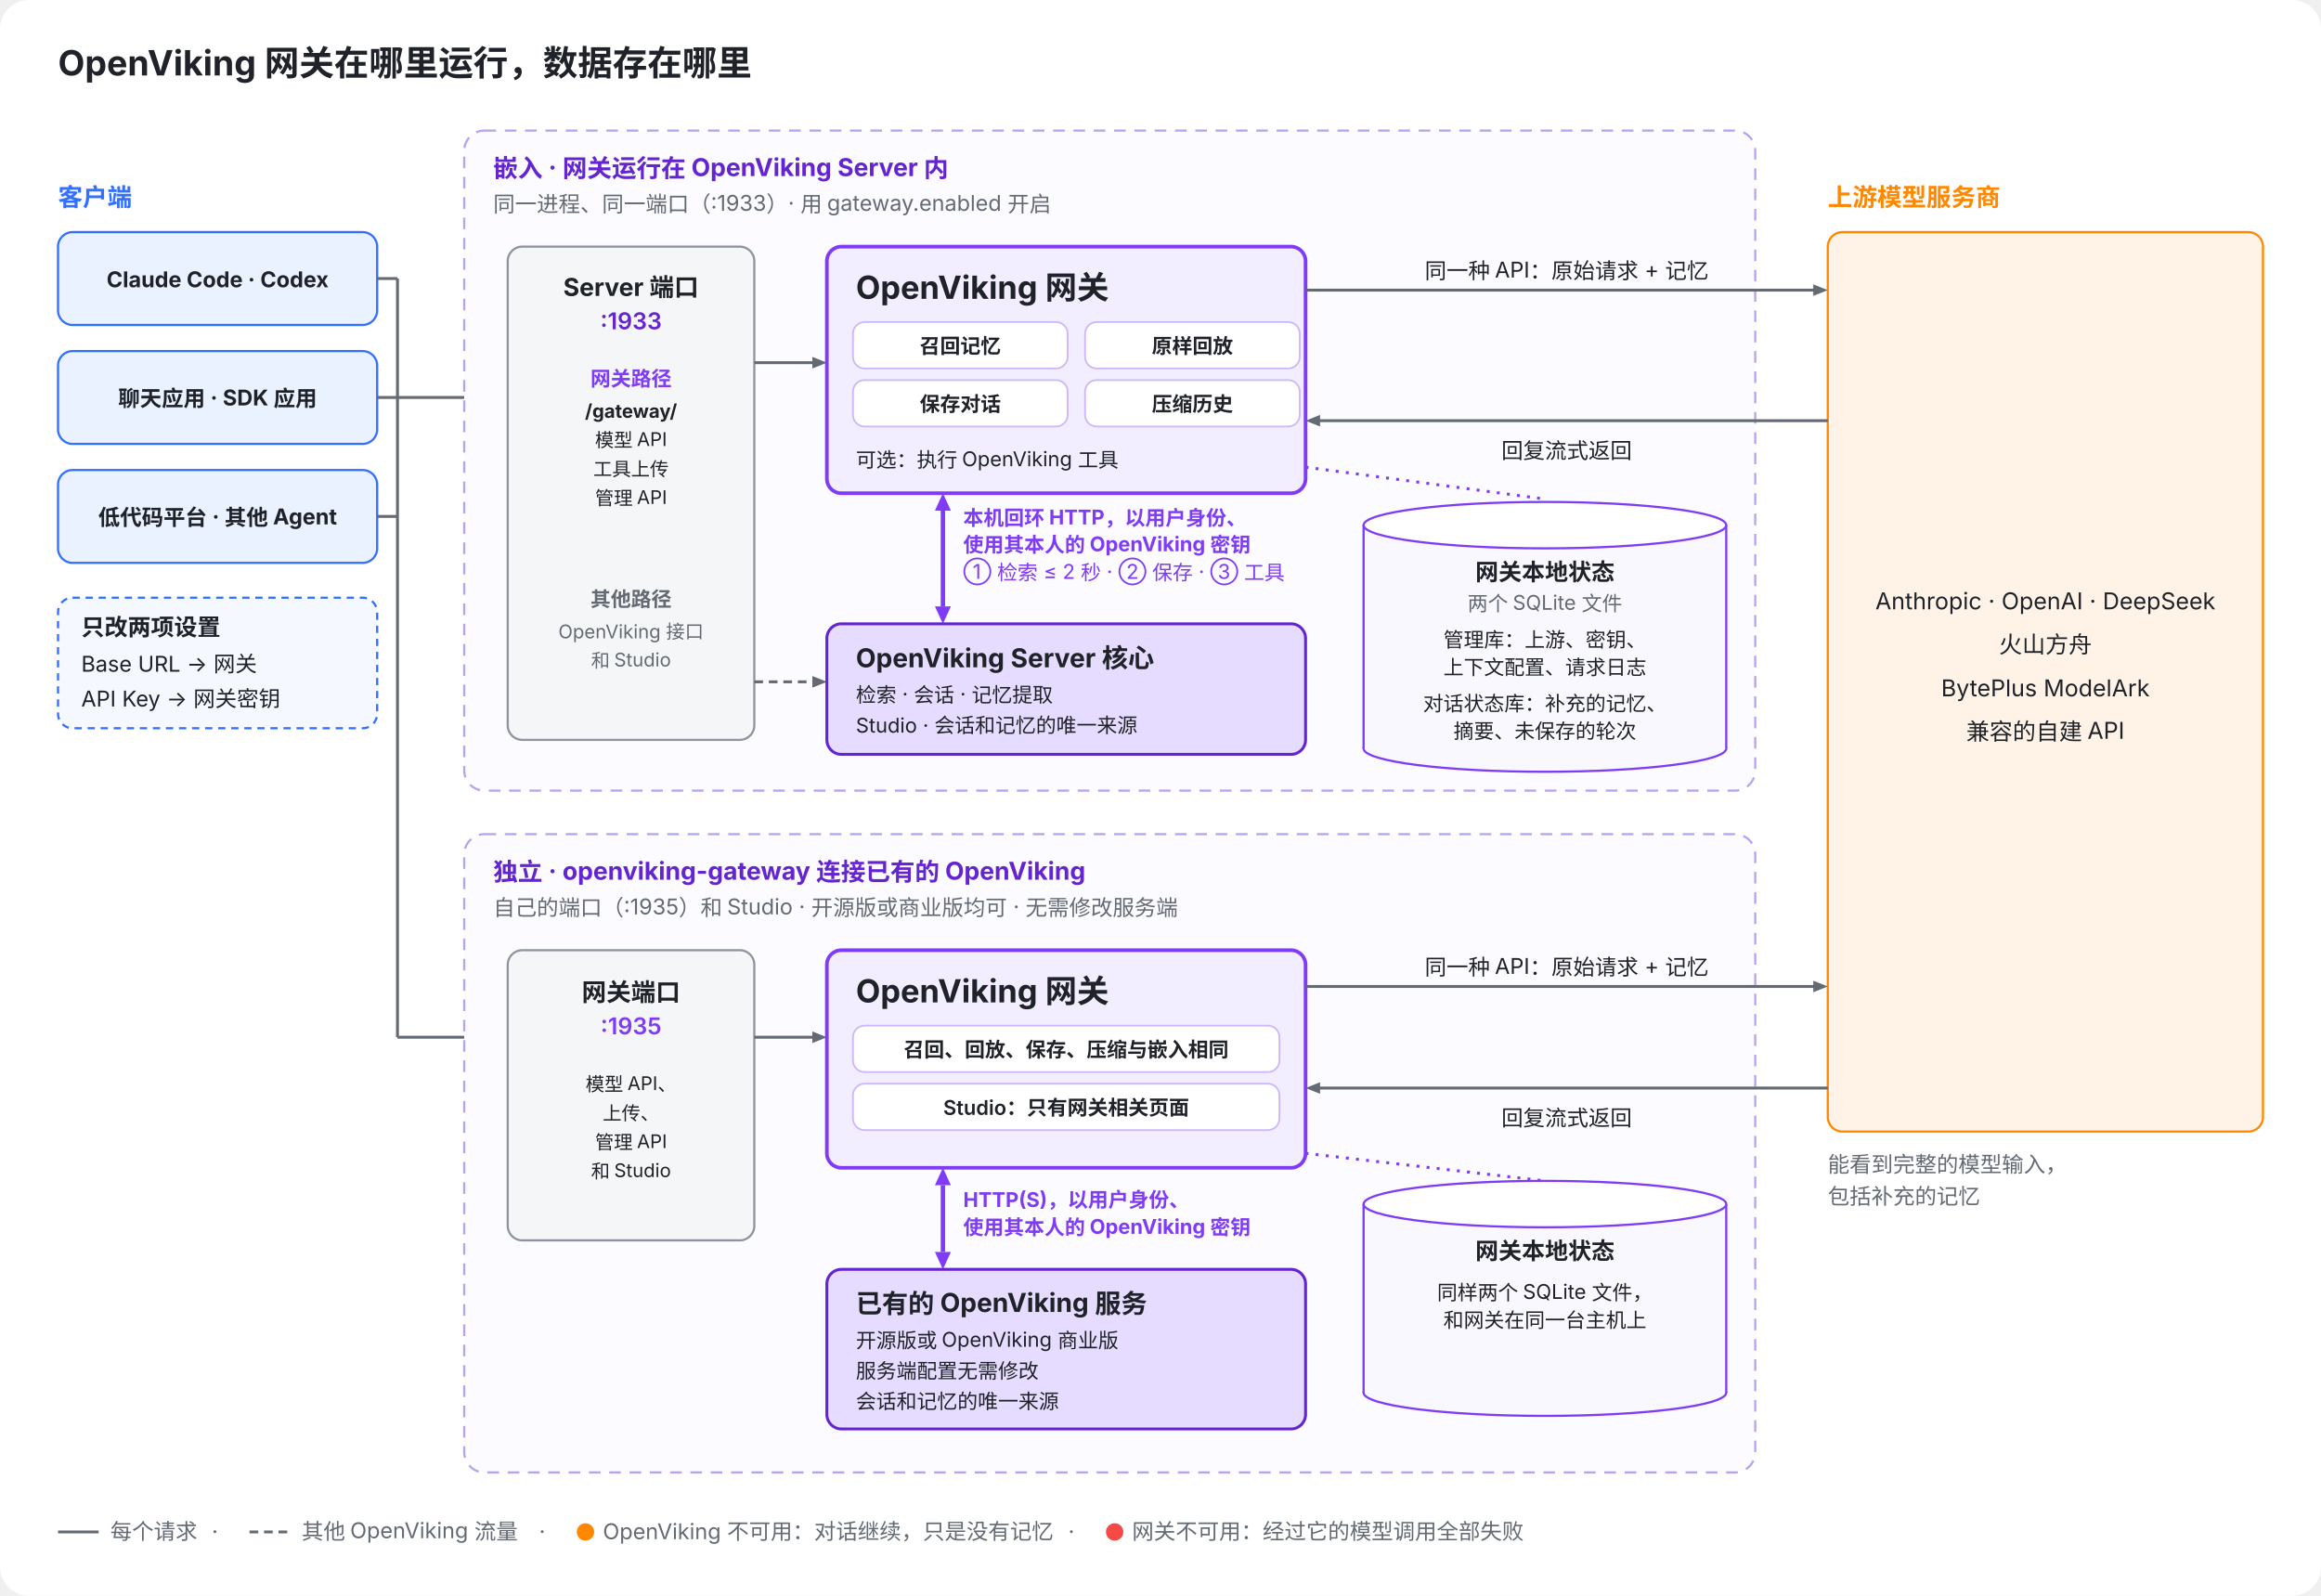
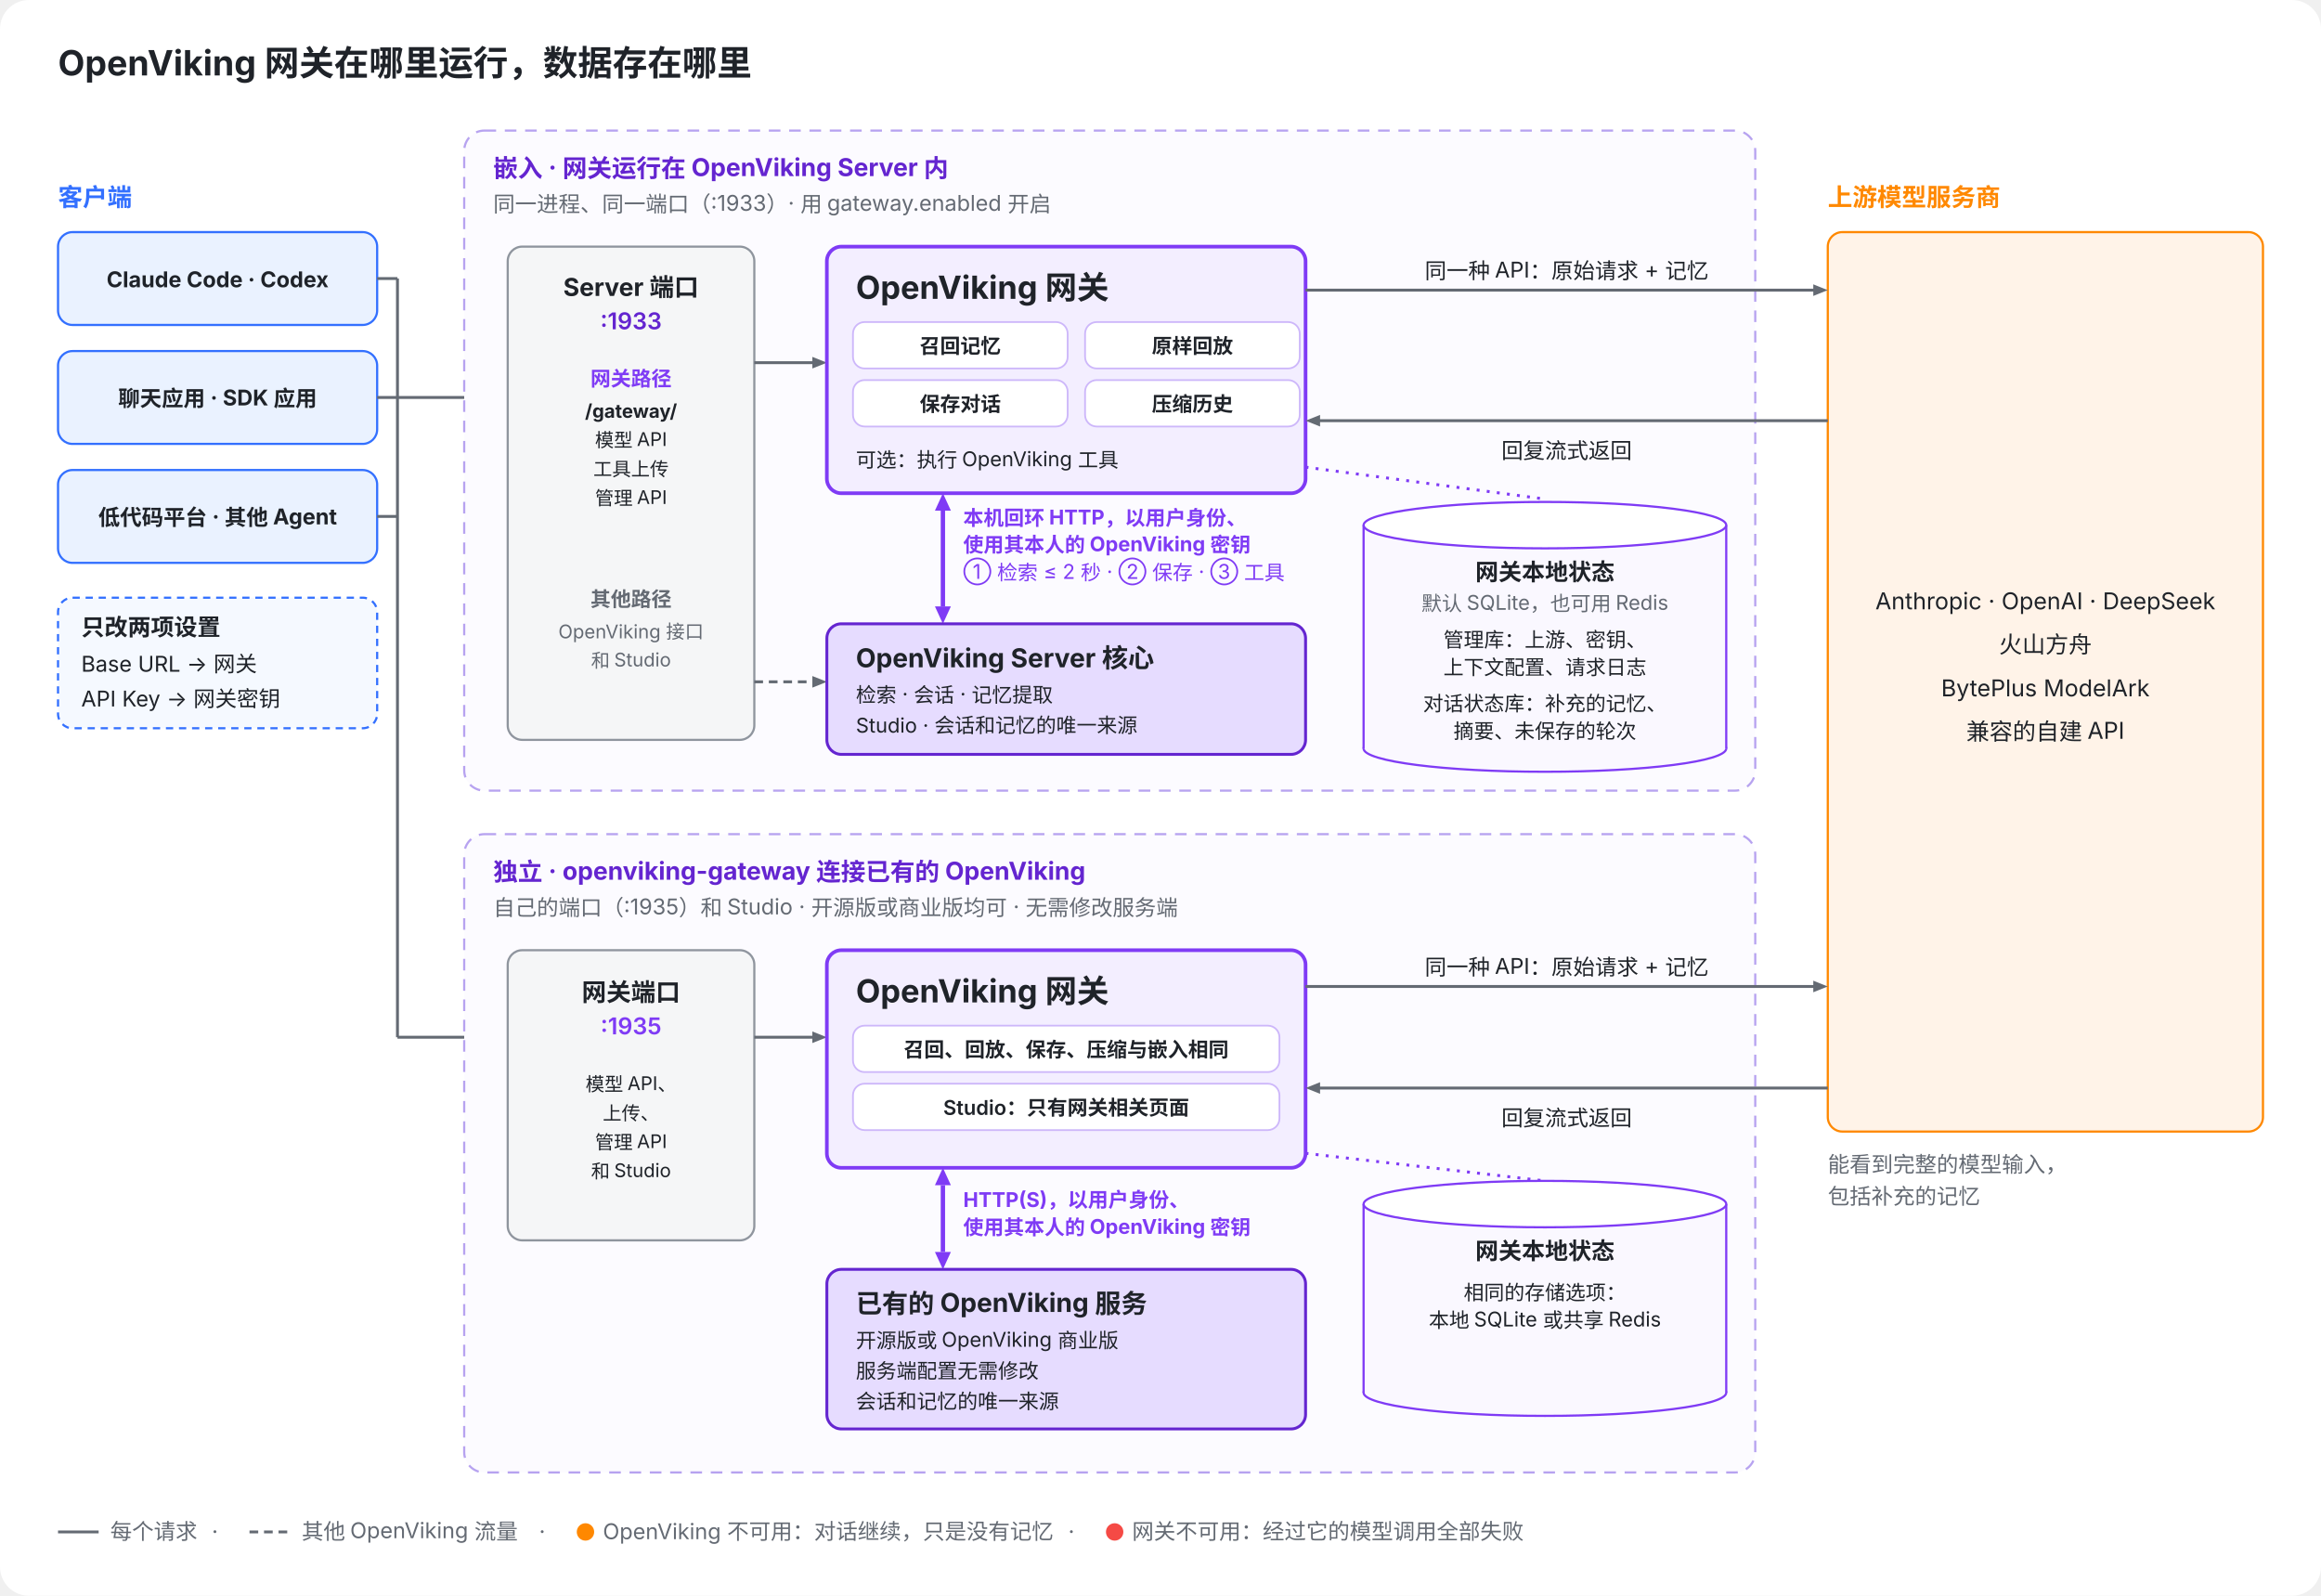
<svg xmlns="http://www.w3.org/2000/svg" width="1600" height="1100" viewBox="0 0 1600 1100">
  <rect x="0" y="0" width="1600" height="1100" rx="20" fill="#FFFFFF" stroke="none" stroke-width="0" />
  <text x="40" y="52" font-family="Inter, -apple-system, BlinkMacSystemFont, 'Segoe UI', 'PingFang SC', 'Hiragino Sans GB', 'Microsoft YaHei', 'Noto Sans SC', 'Noto Sans CJK SC', sans-serif" font-size="24" font-weight="700" fill="#1F2329" text-anchor="start">OpenViking 网关在哪里运行，数据存在哪里</text>
  <text x="40" y="142" font-family="Inter, -apple-system, BlinkMacSystemFont, 'Segoe UI', 'PingFang SC', 'Hiragino Sans GB', 'Microsoft YaHei', 'Noto Sans SC', 'Noto Sans CJK SC', sans-serif" font-size="17" font-weight="700" fill="#3370FF" text-anchor="start">客户端</text>
  <rect x="40" y="160" width="220" height="64" rx="10" fill="#EAF2FF" stroke="#3370FF" stroke-width="1.5" />
  <text x="150" y="198" font-family="Inter, -apple-system, BlinkMacSystemFont, 'Segoe UI', 'PingFang SC', 'Hiragino Sans GB', 'Microsoft YaHei', 'Noto Sans SC', 'Noto Sans CJK SC', sans-serif" font-size="15" font-weight="700" fill="#1F2329" text-anchor="middle">Claude Code · Codex</text>
  <polyline points="260,192 274,192" fill="none" stroke="#646A73" stroke-width="2" stroke-linejoin="round" />
  <rect x="40" y="242" width="220" height="64" rx="10" fill="#EAF2FF" stroke="#3370FF" stroke-width="1.5" />
  <text x="150" y="280" font-family="Inter, -apple-system, BlinkMacSystemFont, 'Segoe UI', 'PingFang SC', 'Hiragino Sans GB', 'Microsoft YaHei', 'Noto Sans SC', 'Noto Sans CJK SC', sans-serif" font-size="15" font-weight="700" fill="#1F2329" text-anchor="middle">聊天应用 · SDK 应用</text>
  <polyline points="260,274 274,274" fill="none" stroke="#646A73" stroke-width="2" stroke-linejoin="round" />
  <rect x="40" y="324" width="220" height="64" rx="10" fill="#EAF2FF" stroke="#3370FF" stroke-width="1.5" />
  <text x="150" y="362" font-family="Inter, -apple-system, BlinkMacSystemFont, 'Segoe UI', 'PingFang SC', 'Hiragino Sans GB', 'Microsoft YaHei', 'Noto Sans SC', 'Noto Sans CJK SC', sans-serif" font-size="15" font-weight="700" fill="#1F2329" text-anchor="middle">低代码平台 · 其他 Agent</text>
  <polyline points="260,356 274,356" fill="none" stroke="#646A73" stroke-width="2" stroke-linejoin="round" />
  <rect x="40" y="412" width="220" height="90" rx="10" fill="#F5F9FF" stroke="#3370FF" stroke-width="1.5" stroke-dasharray="5 4" />
  <text x="56" y="438" font-family="Inter, -apple-system, BlinkMacSystemFont, 'Segoe UI', 'PingFang SC', 'Hiragino Sans GB', 'Microsoft YaHei', 'Noto Sans SC', 'Noto Sans CJK SC', sans-serif" font-size="16" font-weight="700" fill="#1F2329" text-anchor="start">只改两项设置</text>
  <text x="56" y="463" font-family="Inter, -apple-system, BlinkMacSystemFont, 'Segoe UI', 'PingFang SC', 'Hiragino Sans GB', 'Microsoft YaHei', 'Noto Sans SC', 'Noto Sans CJK SC', sans-serif" font-size="15" font-weight="400" fill="#1F2329" text-anchor="start">Base URL → 网关</text>
  <text x="56" y="487" font-family="Inter, -apple-system, BlinkMacSystemFont, 'Segoe UI', 'PingFang SC', 'Hiragino Sans GB', 'Microsoft YaHei', 'Noto Sans SC', 'Noto Sans CJK SC', sans-serif" font-size="15" font-weight="400" fill="#1F2329" text-anchor="start">API Key → 网关密钥</text>
  <polyline points="274,192 274,715" fill="none" stroke="#646A73" stroke-width="2" stroke-linejoin="round" />
  <polyline points="274,274 341,274" fill="none" stroke="#646A73" stroke-width="2" stroke-linejoin="round" />
  <polygon points="350,274 340,278 340,270" fill="#646A73" />
  <polyline points="274,715 341,715" fill="none" stroke="#646A73" stroke-width="2" stroke-linejoin="round" />
  <polygon points="350,715 340,719 340,711" fill="#646A73" />
  <rect x="320" y="90" width="890" height="455" rx="14" fill="#FCFBFF" stroke="#B7A3F0" stroke-width="1.5" stroke-dasharray="8 6" />
  <text x="340" y="122" font-family="Inter, -apple-system, BlinkMacSystemFont, 'Segoe UI', 'PingFang SC', 'Hiragino Sans GB', 'Microsoft YaHei', 'Noto Sans SC', 'Noto Sans CJK SC', sans-serif" font-size="17" font-weight="700" fill="#6425D0" text-anchor="start">嵌入 · 网关运行在 OpenViking Server 内</text>
  <text x="340" y="146" font-family="Inter, -apple-system, BlinkMacSystemFont, 'Segoe UI', 'PingFang SC', 'Hiragino Sans GB', 'Microsoft YaHei', 'Noto Sans SC', 'Noto Sans CJK SC', sans-serif" font-size="15" font-weight="400" fill="#646A73" text-anchor="start">同一进程、同一端口（:1933）· 用 gateway.enabled 开启</text>
  <rect x="350" y="170" width="170" height="340" rx="10" fill="#F5F6F7" stroke="#8F959E" stroke-width="1.5" />
  <text x="435" y="204" font-family="Inter, -apple-system, BlinkMacSystemFont, 'Segoe UI', 'PingFang SC', 'Hiragino Sans GB', 'Microsoft YaHei', 'Noto Sans SC', 'Noto Sans CJK SC', sans-serif" font-size="17" font-weight="700" fill="#1F2329" text-anchor="middle">Server 端口</text>
  <text x="435" y="227" font-family="Inter, -apple-system, BlinkMacSystemFont, 'Segoe UI', 'PingFang SC', 'Hiragino Sans GB', 'Microsoft YaHei', 'Noto Sans SC', 'Noto Sans CJK SC', sans-serif" font-size="16" font-weight="600" fill="#6425D0" text-anchor="middle">:1933</text>
  <text x="435" y="266" font-family="Inter, -apple-system, BlinkMacSystemFont, 'Segoe UI', 'PingFang SC', 'Hiragino Sans GB', 'Microsoft YaHei', 'Noto Sans SC', 'Noto Sans CJK SC', sans-serif" font-size="14" font-weight="700" fill="#7F3BF5" text-anchor="middle">网关路径</text>
  <text x="435" y="288" font-family="Inter, -apple-system, BlinkMacSystemFont, 'Segoe UI', 'PingFang SC', 'Hiragino Sans GB', 'Microsoft YaHei', 'Noto Sans SC', 'Noto Sans CJK SC', sans-serif" font-size="13" font-weight="700" fill="#1F2329" text-anchor="middle">/gateway/</text>
  <text x="435" y="308" font-family="Inter, -apple-system, BlinkMacSystemFont, 'Segoe UI', 'PingFang SC', 'Hiragino Sans GB', 'Microsoft YaHei', 'Noto Sans SC', 'Noto Sans CJK SC', sans-serif" font-size="13" font-weight="400" fill="#1F2329" text-anchor="middle">模型 API</text>
  <text x="435" y="328" font-family="Inter, -apple-system, BlinkMacSystemFont, 'Segoe UI', 'PingFang SC', 'Hiragino Sans GB', 'Microsoft YaHei', 'Noto Sans SC', 'Noto Sans CJK SC', sans-serif" font-size="13" font-weight="400" fill="#1F2329" text-anchor="middle">工具上传</text>
  <text x="435" y="348" font-family="Inter, -apple-system, BlinkMacSystemFont, 'Segoe UI', 'PingFang SC', 'Hiragino Sans GB', 'Microsoft YaHei', 'Noto Sans SC', 'Noto Sans CJK SC', sans-serif" font-size="13" font-weight="400" fill="#1F2329" text-anchor="middle">管理 API</text>
  <text x="435" y="418" font-family="Inter, -apple-system, BlinkMacSystemFont, 'Segoe UI', 'PingFang SC', 'Hiragino Sans GB', 'Microsoft YaHei', 'Noto Sans SC', 'Noto Sans CJK SC', sans-serif" font-size="14" font-weight="700" fill="#646A73" text-anchor="middle">其他路径</text>
  <text x="435" y="440" font-family="Inter, -apple-system, BlinkMacSystemFont, 'Segoe UI', 'PingFang SC', 'Hiragino Sans GB', 'Microsoft YaHei', 'Noto Sans SC', 'Noto Sans CJK SC', sans-serif" font-size="13" font-weight="400" fill="#646A73" text-anchor="middle">OpenViking 接口</text>
  <text x="435" y="460" font-family="Inter, -apple-system, BlinkMacSystemFont, 'Segoe UI', 'PingFang SC', 'Hiragino Sans GB', 'Microsoft YaHei', 'Noto Sans SC', 'Noto Sans CJK SC', sans-serif" font-size="13" font-weight="400" fill="#646A73" text-anchor="middle">和 Studio</text>
  <polyline points="520,250 561,250" fill="none" stroke="#646A73" stroke-width="2" stroke-linejoin="round" />
  <polygon points="570,250 560,254 560,246" fill="#646A73" />
  <polyline points="520,470 561,470" fill="none" stroke="#646A73" stroke-width="2" stroke-linejoin="round" stroke-dasharray="6 4" />
  <polygon points="570,470 560,474 560,466" fill="#646A73" />
  <rect x="570" y="170" width="330" height="170" rx="10" fill="#F3EEFF" stroke="#7F3BF5" stroke-width="2.5" />
  <text x="590" y="206" font-family="Inter, -apple-system, BlinkMacSystemFont, 'Segoe UI', 'PingFang SC', 'Hiragino Sans GB', 'Microsoft YaHei', 'Noto Sans SC', 'Noto Sans CJK SC', sans-serif" font-size="22" font-weight="700" fill="#1F2329" text-anchor="start">OpenViking 网关</text>
  <rect x="588" y="222" width="148" height="32" rx="8" fill="#FFFFFF" stroke="#CDB7FA" stroke-width="1.2" />
  <text x="662.0" y="243.5" font-family="Inter, -apple-system, BlinkMacSystemFont, 'Segoe UI', 'PingFang SC', 'Hiragino Sans GB', 'Microsoft YaHei', 'Noto Sans SC', 'Noto Sans CJK SC', sans-serif" font-size="14" font-weight="600" fill="#1F2329" text-anchor="middle">召回记忆</text>
  <rect x="748" y="222" width="148" height="32" rx="8" fill="#FFFFFF" stroke="#CDB7FA" stroke-width="1.2" />
  <text x="822.0" y="243.5" font-family="Inter, -apple-system, BlinkMacSystemFont, 'Segoe UI', 'PingFang SC', 'Hiragino Sans GB', 'Microsoft YaHei', 'Noto Sans SC', 'Noto Sans CJK SC', sans-serif" font-size="14" font-weight="600" fill="#1F2329" text-anchor="middle">原样回放</text>
  <rect x="588" y="262" width="148" height="32" rx="8" fill="#FFFFFF" stroke="#CDB7FA" stroke-width="1.2" />
  <text x="662.0" y="283.5" font-family="Inter, -apple-system, BlinkMacSystemFont, 'Segoe UI', 'PingFang SC', 'Hiragino Sans GB', 'Microsoft YaHei', 'Noto Sans SC', 'Noto Sans CJK SC', sans-serif" font-size="14" font-weight="600" fill="#1F2329" text-anchor="middle">保存对话</text>
  <rect x="748" y="262" width="148" height="32" rx="8" fill="#FFFFFF" stroke="#CDB7FA" stroke-width="1.2" />
  <text x="822.0" y="283.5" font-family="Inter, -apple-system, BlinkMacSystemFont, 'Segoe UI', 'PingFang SC', 'Hiragino Sans GB', 'Microsoft YaHei', 'Noto Sans SC', 'Noto Sans CJK SC', sans-serif" font-size="14" font-weight="600" fill="#1F2329" text-anchor="middle">压缩历史</text>
  <text x="590" y="322" font-family="Inter, -apple-system, BlinkMacSystemFont, 'Segoe UI', 'PingFang SC', 'Hiragino Sans GB', 'Microsoft YaHei', 'Noto Sans SC', 'Noto Sans CJK SC', sans-serif" font-size="14" font-weight="400" fill="#1F2329" text-anchor="start">可选：执行 OpenViking 工具</text>
  <polyline points="650,352 650,418" fill="none" stroke="#7F3BF5" stroke-width="3" stroke-linejoin="round" />
  <polygon points="650,430 644.5,418 655.5,418" fill="#7F3BF5" />
  <polygon points="650,340 655.5,352 644.5,352" fill="#7F3BF5" />
  <text x="664" y="362" font-family="Inter, -apple-system, BlinkMacSystemFont, 'Segoe UI', 'PingFang SC', 'Hiragino Sans GB', 'Microsoft YaHei', 'Noto Sans SC', 'Noto Sans CJK SC', sans-serif" font-size="14" font-weight="700" fill="#7F3BF5" text-anchor="start">本机回环 HTTP，以用户身份、</text>
  <text x="664" y="380.5" font-family="Inter, -apple-system, BlinkMacSystemFont, 'Segoe UI', 'PingFang SC', 'Hiragino Sans GB', 'Microsoft YaHei', 'Noto Sans SC', 'Noto Sans CJK SC', sans-serif" font-size="14" font-weight="700" fill="#7F3BF5" text-anchor="start">使用其本人的 OpenViking 密钥</text>
  <text x="664" y="399" font-family="Inter, -apple-system, BlinkMacSystemFont, 'Segoe UI', 'PingFang SC', 'Hiragino Sans GB', 'Microsoft YaHei', 'Noto Sans SC', 'Noto Sans CJK SC', sans-serif" font-size="14" font-weight="400" fill="#7F3BF5" text-anchor="start">① 检索 ≤ 2 秒 · ② 保存 · ③ 工具</text>
  <rect x="570" y="430" width="330" height="90" rx="10" fill="#E6DCFF" stroke="#6425D0" stroke-width="2" />
  <text x="590" y="460" font-family="Inter, -apple-system, BlinkMacSystemFont, 'Segoe UI', 'PingFang SC', 'Hiragino Sans GB', 'Microsoft YaHei', 'Noto Sans SC', 'Noto Sans CJK SC', sans-serif" font-size="18" font-weight="700" fill="#1F2329" text-anchor="start">OpenViking Server 核心</text>
  <text x="590" y="484" font-family="Inter, -apple-system, BlinkMacSystemFont, 'Segoe UI', 'PingFang SC', 'Hiragino Sans GB', 'Microsoft YaHei', 'Noto Sans SC', 'Noto Sans CJK SC', sans-serif" font-size="14" font-weight="400" fill="#1F2329" text-anchor="start">检索 · 会话 · 记忆提取</text>
  <text x="590" y="505" font-family="Inter, -apple-system, BlinkMacSystemFont, 'Segoe UI', 'PingFang SC', 'Hiragino Sans GB', 'Microsoft YaHei', 'Noto Sans SC', 'Noto Sans CJK SC', sans-serif" font-size="14" font-weight="400" fill="#1F2329" text-anchor="start">Studio · 会话和记忆的唯一来源</text>
  <polyline points="900,322 1065,344" fill="none" stroke="#7F3BF5" stroke-width="2" stroke-linejoin="round" stroke-dasharray="2 5" />
  <ellipse cx="1065.0" cy="516" rx="125.0" ry="16" fill="#FAF8FF" stroke="#7F3BF5" stroke-width="1.5" />
  <rect x="940" y="362" width="250" height="154" rx="0" fill="#FAF8FF" stroke="none" stroke-width="0" />
  <line x1="940" y1="362" x2="940" y2="516" stroke="#7F3BF5" stroke-width="1.5" />
  <line x1="1190" y1="362" x2="1190" y2="516" stroke="#7F3BF5" stroke-width="1.5" />
  <ellipse cx="1065.0" cy="362" rx="125.0" ry="16" fill="#FFFFFF" stroke="#7F3BF5" stroke-width="1.5" />
  <text x="1065" y="400" font-family="Inter, -apple-system, BlinkMacSystemFont, 'Segoe UI', 'PingFang SC', 'Hiragino Sans GB', 'Microsoft YaHei', 'Noto Sans SC', 'Noto Sans CJK SC', sans-serif" font-size="16" font-weight="700" fill="#1F2329" text-anchor="middle">网关本地状态</text>
-   <text x="1065" y="421" font-family="Inter, -apple-system, BlinkMacSystemFont, 'Segoe UI', 'PingFang SC', 'Hiragino Sans GB', 'Microsoft YaHei', 'Noto Sans SC', 'Noto Sans CJK SC', sans-serif" font-size="14" font-weight="400" fill="#646A73" text-anchor="middle">两个 SQLite 文件</text>
+   <text x="1065" y="421" font-family="Inter, -apple-system, BlinkMacSystemFont, 'Segoe UI', 'PingFang SC', 'Hiragino Sans GB', 'Microsoft YaHei', 'Noto Sans SC', 'Noto Sans CJK SC', sans-serif" font-size="14" font-weight="400" fill="#646A73" text-anchor="middle">默认 SQLite，也可用 Redis</text>
  <text x="1065" y="446" font-family="Inter, -apple-system, BlinkMacSystemFont, 'Segoe UI', 'PingFang SC', 'Hiragino Sans GB', 'Microsoft YaHei', 'Noto Sans SC', 'Noto Sans CJK SC', sans-serif" font-size="14" font-weight="400" fill="#1F2329" text-anchor="middle">管理库：上游、密钥、</text>
  <text x="1065" y="465" font-family="Inter, -apple-system, BlinkMacSystemFont, 'Segoe UI', 'PingFang SC', 'Hiragino Sans GB', 'Microsoft YaHei', 'Noto Sans SC', 'Noto Sans CJK SC', sans-serif" font-size="14" font-weight="400" fill="#1F2329" text-anchor="middle">上下文配置、请求日志</text>
  <text x="1065" y="490" font-family="Inter, -apple-system, BlinkMacSystemFont, 'Segoe UI', 'PingFang SC', 'Hiragino Sans GB', 'Microsoft YaHei', 'Noto Sans SC', 'Noto Sans CJK SC', sans-serif" font-size="14" font-weight="400" fill="#1F2329" text-anchor="middle">对话状态库：补充的记忆、</text>
  <text x="1065" y="509" font-family="Inter, -apple-system, BlinkMacSystemFont, 'Segoe UI', 'PingFang SC', 'Hiragino Sans GB', 'Microsoft YaHei', 'Noto Sans SC', 'Noto Sans CJK SC', sans-serif" font-size="14" font-weight="400" fill="#1F2329" text-anchor="middle">摘要、未保存的轮次</text>
  <rect x="320" y="575" width="890" height="440" rx="14" fill="#FCFBFF" stroke="#B7A3F0" stroke-width="1.5" stroke-dasharray="8 6" />
  <text x="340" y="607" font-family="Inter, -apple-system, BlinkMacSystemFont, 'Segoe UI', 'PingFang SC', 'Hiragino Sans GB', 'Microsoft YaHei', 'Noto Sans SC', 'Noto Sans CJK SC', sans-serif" font-size="17" font-weight="700" fill="#6425D0" text-anchor="start">独立 · openviking-gateway 连接已有的 OpenViking</text>
  <text x="340" y="631" font-family="Inter, -apple-system, BlinkMacSystemFont, 'Segoe UI', 'PingFang SC', 'Hiragino Sans GB', 'Microsoft YaHei', 'Noto Sans SC', 'Noto Sans CJK SC', sans-serif" font-size="15" font-weight="400" fill="#646A73" text-anchor="start">自己的端口（:1935）和 Studio · 开源版或商业版均可 · 无需修改服务端</text>
  <rect x="350" y="655" width="170" height="200" rx="10" fill="#F5F6F7" stroke="#8F959E" stroke-width="1.5" />
  <text x="435" y="690" font-family="Inter, -apple-system, BlinkMacSystemFont, 'Segoe UI', 'PingFang SC', 'Hiragino Sans GB', 'Microsoft YaHei', 'Noto Sans SC', 'Noto Sans CJK SC', sans-serif" font-size="17" font-weight="700" fill="#1F2329" text-anchor="middle">网关端口</text>
  <text x="435" y="713" font-family="Inter, -apple-system, BlinkMacSystemFont, 'Segoe UI', 'PingFang SC', 'Hiragino Sans GB', 'Microsoft YaHei', 'Noto Sans SC', 'Noto Sans CJK SC', sans-serif" font-size="16" font-weight="600" fill="#7F3BF5" text-anchor="middle">:1935</text>
  <text x="435" y="752" font-family="Inter, -apple-system, BlinkMacSystemFont, 'Segoe UI', 'PingFang SC', 'Hiragino Sans GB', 'Microsoft YaHei', 'Noto Sans SC', 'Noto Sans CJK SC', sans-serif" font-size="13" font-weight="400" fill="#1F2329" text-anchor="middle">模型 API、</text>
  <text x="435" y="772" font-family="Inter, -apple-system, BlinkMacSystemFont, 'Segoe UI', 'PingFang SC', 'Hiragino Sans GB', 'Microsoft YaHei', 'Noto Sans SC', 'Noto Sans CJK SC', sans-serif" font-size="13" font-weight="400" fill="#1F2329" text-anchor="middle">上传、</text>
  <text x="435" y="792" font-family="Inter, -apple-system, BlinkMacSystemFont, 'Segoe UI', 'PingFang SC', 'Hiragino Sans GB', 'Microsoft YaHei', 'Noto Sans SC', 'Noto Sans CJK SC', sans-serif" font-size="13" font-weight="400" fill="#1F2329" text-anchor="middle">管理 API</text>
  <text x="435" y="812" font-family="Inter, -apple-system, BlinkMacSystemFont, 'Segoe UI', 'PingFang SC', 'Hiragino Sans GB', 'Microsoft YaHei', 'Noto Sans SC', 'Noto Sans CJK SC', sans-serif" font-size="13" font-weight="400" fill="#1F2329" text-anchor="middle">和 Studio</text>
  <polyline points="520,715 561,715" fill="none" stroke="#646A73" stroke-width="2" stroke-linejoin="round" />
  <polygon points="570,715 560,719 560,711" fill="#646A73" />
  <rect x="570" y="655" width="330" height="150" rx="10" fill="#F3EEFF" stroke="#7F3BF5" stroke-width="2.5" />
  <text x="590" y="691" font-family="Inter, -apple-system, BlinkMacSystemFont, 'Segoe UI', 'PingFang SC', 'Hiragino Sans GB', 'Microsoft YaHei', 'Noto Sans SC', 'Noto Sans CJK SC', sans-serif" font-size="22" font-weight="700" fill="#1F2329" text-anchor="start">OpenViking 网关</text>
  <rect x="588" y="707" width="294" height="32" rx="8" fill="#FFFFFF" stroke="#CDB7FA" stroke-width="1.2" />
  <text x="735.0" y="728.5" font-family="Inter, -apple-system, BlinkMacSystemFont, 'Segoe UI', 'PingFang SC', 'Hiragino Sans GB', 'Microsoft YaHei', 'Noto Sans SC', 'Noto Sans CJK SC', sans-serif" font-size="14" font-weight="600" fill="#1F2329" text-anchor="middle">召回、回放、保存、压缩与嵌入相同</text>
  <rect x="588" y="747" width="294" height="32" rx="8" fill="#FFFFFF" stroke="#CDB7FA" stroke-width="1.2" />
  <text x="735.0" y="768.5" font-family="Inter, -apple-system, BlinkMacSystemFont, 'Segoe UI', 'PingFang SC', 'Hiragino Sans GB', 'Microsoft YaHei', 'Noto Sans SC', 'Noto Sans CJK SC', sans-serif" font-size="14" font-weight="600" fill="#1F2329" text-anchor="middle">Studio：只有网关相关页面</text>
  <polyline points="650,817 650,863" fill="none" stroke="#7F3BF5" stroke-width="3" stroke-linejoin="round" />
  <polygon points="650,875 644.5,863 655.5,863" fill="#7F3BF5" />
  <polygon points="650,805 655.5,817 644.5,817" fill="#7F3BF5" />
  <text x="664" y="832" font-family="Inter, -apple-system, BlinkMacSystemFont, 'Segoe UI', 'PingFang SC', 'Hiragino Sans GB', 'Microsoft YaHei', 'Noto Sans SC', 'Noto Sans CJK SC', sans-serif" font-size="14" font-weight="700" fill="#7F3BF5" text-anchor="start">HTTP(S)，以用户身份、</text>
  <text x="664" y="851" font-family="Inter, -apple-system, BlinkMacSystemFont, 'Segoe UI', 'PingFang SC', 'Hiragino Sans GB', 'Microsoft YaHei', 'Noto Sans SC', 'Noto Sans CJK SC', sans-serif" font-size="14" font-weight="700" fill="#7F3BF5" text-anchor="start">使用其本人的 OpenViking 密钥</text>
  <rect x="570" y="875" width="330" height="110" rx="10" fill="#E6DCFF" stroke="#6425D0" stroke-width="2" />
  <text x="590" y="905" font-family="Inter, -apple-system, BlinkMacSystemFont, 'Segoe UI', 'PingFang SC', 'Hiragino Sans GB', 'Microsoft YaHei', 'Noto Sans SC', 'Noto Sans CJK SC', sans-serif" font-size="18" font-weight="700" fill="#1F2329" text-anchor="start">已有的 OpenViking 服务</text>
  <text x="590" y="929" font-family="Inter, -apple-system, BlinkMacSystemFont, 'Segoe UI', 'PingFang SC', 'Hiragino Sans GB', 'Microsoft YaHei', 'Noto Sans SC', 'Noto Sans CJK SC', sans-serif" font-size="14" font-weight="400" fill="#1F2329" text-anchor="start">开源版或 OpenViking 商业版</text>
  <text x="590" y="950" font-family="Inter, -apple-system, BlinkMacSystemFont, 'Segoe UI', 'PingFang SC', 'Hiragino Sans GB', 'Microsoft YaHei', 'Noto Sans SC', 'Noto Sans CJK SC', sans-serif" font-size="14" font-weight="400" fill="#1F2329" text-anchor="start">服务端配置无需修改</text>
  <text x="590" y="971" font-family="Inter, -apple-system, BlinkMacSystemFont, 'Segoe UI', 'PingFang SC', 'Hiragino Sans GB', 'Microsoft YaHei', 'Noto Sans SC', 'Noto Sans CJK SC', sans-serif" font-size="14" font-weight="400" fill="#1F2329" text-anchor="start">会话和记忆的唯一来源</text>
  <polyline points="900,795 1065,814" fill="none" stroke="#7F3BF5" stroke-width="2" stroke-linejoin="round" stroke-dasharray="2 5" />
  <ellipse cx="1065.0" cy="960" rx="125.0" ry="16" fill="#FAF8FF" stroke="#7F3BF5" stroke-width="1.5" />
  <rect x="940" y="830" width="250" height="130" rx="0" fill="#FAF8FF" stroke="none" stroke-width="0" />
  <line x1="940" y1="830" x2="940" y2="960" stroke="#7F3BF5" stroke-width="1.5" />
  <line x1="1190" y1="830" x2="1190" y2="960" stroke="#7F3BF5" stroke-width="1.5" />
  <ellipse cx="1065.0" cy="830" rx="125.0" ry="16" fill="#FFFFFF" stroke="#7F3BF5" stroke-width="1.5" />
  <text x="1065" y="868" font-family="Inter, -apple-system, BlinkMacSystemFont, 'Segoe UI', 'PingFang SC', 'Hiragino Sans GB', 'Microsoft YaHei', 'Noto Sans SC', 'Noto Sans CJK SC', sans-serif" font-size="16" font-weight="700" fill="#1F2329" text-anchor="middle">网关本地状态</text>
-   <text x="1065" y="896" font-family="Inter, -apple-system, BlinkMacSystemFont, 'Segoe UI', 'PingFang SC', 'Hiragino Sans GB', 'Microsoft YaHei', 'Noto Sans SC', 'Noto Sans CJK SC', sans-serif" font-size="14" font-weight="400" fill="#1F2329" text-anchor="middle">同样两个 SQLite 文件，</text>
-   <text x="1065" y="915" font-family="Inter, -apple-system, BlinkMacSystemFont, 'Segoe UI', 'PingFang SC', 'Hiragino Sans GB', 'Microsoft YaHei', 'Noto Sans SC', 'Noto Sans CJK SC', sans-serif" font-size="14" font-weight="400" fill="#1F2329" text-anchor="middle">和网关在同一台主机上</text>
+   <text x="1065" y="896" font-family="Inter, -apple-system, BlinkMacSystemFont, 'Segoe UI', 'PingFang SC', 'Hiragino Sans GB', 'Microsoft YaHei', 'Noto Sans SC', 'Noto Sans CJK SC', sans-serif" font-size="14" font-weight="400" fill="#1F2329" text-anchor="middle">相同的存储选项：</text>
+   <text x="1065" y="915" font-family="Inter, -apple-system, BlinkMacSystemFont, 'Segoe UI', 'PingFang SC', 'Hiragino Sans GB', 'Microsoft YaHei', 'Noto Sans SC', 'Noto Sans CJK SC', sans-serif" font-size="14" font-weight="400" fill="#1F2329" text-anchor="middle">本地 SQLite 或共享 Redis</text>
  <text x="1260" y="142" font-family="Inter, -apple-system, BlinkMacSystemFont, 'Segoe UI', 'PingFang SC', 'Hiragino Sans GB', 'Microsoft YaHei', 'Noto Sans SC', 'Noto Sans CJK SC', sans-serif" font-size="17" font-weight="700" fill="#FF8800" text-anchor="start">上游模型服务商</text>
  <rect x="1260" y="160" width="300" height="620" rx="10" fill="#FFF3E8" stroke="#FF8800" stroke-width="1.5" />
  <text x="1410" y="420" font-family="Inter, -apple-system, BlinkMacSystemFont, 'Segoe UI', 'PingFang SC', 'Hiragino Sans GB', 'Microsoft YaHei', 'Noto Sans SC', 'Noto Sans CJK SC', sans-serif" font-size="16" font-weight="400" fill="#1F2329" text-anchor="middle">Anthropic · OpenAI · DeepSeek</text>
  <text x="1410" y="450" font-family="Inter, -apple-system, BlinkMacSystemFont, 'Segoe UI', 'PingFang SC', 'Hiragino Sans GB', 'Microsoft YaHei', 'Noto Sans SC', 'Noto Sans CJK SC', sans-serif" font-size="16" font-weight="400" fill="#1F2329" text-anchor="middle">火山方舟</text>
  <text x="1410" y="480" font-family="Inter, -apple-system, BlinkMacSystemFont, 'Segoe UI', 'PingFang SC', 'Hiragino Sans GB', 'Microsoft YaHei', 'Noto Sans SC', 'Noto Sans CJK SC', sans-serif" font-size="16" font-weight="400" fill="#1F2329" text-anchor="middle">BytePlus ModelArk</text>
  <text x="1410" y="510" font-family="Inter, -apple-system, BlinkMacSystemFont, 'Segoe UI', 'PingFang SC', 'Hiragino Sans GB', 'Microsoft YaHei', 'Noto Sans SC', 'Noto Sans CJK SC', sans-serif" font-size="16" font-weight="400" fill="#1F2329" text-anchor="middle">兼容的自建 API</text>
  <text x="1260" y="808" font-family="Inter, -apple-system, BlinkMacSystemFont, 'Segoe UI', 'PingFang SC', 'Hiragino Sans GB', 'Microsoft YaHei', 'Noto Sans SC', 'Noto Sans CJK SC', sans-serif" font-size="15" font-weight="400" fill="#646A73" text-anchor="start">能看到完整的模型输入，</text>
  <text x="1260" y="830" font-family="Inter, -apple-system, BlinkMacSystemFont, 'Segoe UI', 'PingFang SC', 'Hiragino Sans GB', 'Microsoft YaHei', 'Noto Sans SC', 'Noto Sans CJK SC', sans-serif" font-size="15" font-weight="400" fill="#646A73" text-anchor="start">包括补充的记忆</text>
  <polyline points="900,200 1251,200" fill="none" stroke="#646A73" stroke-width="2" stroke-linejoin="round" />
  <polygon points="1260,200 1250,204 1250,196" fill="#646A73" />
  <rect x="969.6" y="176" width="220.8" height="21" rx="3" fill="#FCFBFF" stroke="#FCFBFF" stroke-width="0" />
  <text x="1080" y="192" font-family="Inter, -apple-system, BlinkMacSystemFont, 'Segoe UI', 'PingFang SC', 'Hiragino Sans GB', 'Microsoft YaHei', 'Noto Sans SC', 'Noto Sans CJK SC', sans-serif" font-size="15" font-weight="400" fill="#1F2329" text-anchor="middle">同一种 API：原始请求 + 记忆</text>
  <polyline points="1260,290 909,290" fill="none" stroke="#646A73" stroke-width="2" stroke-linejoin="round" />
  <polygon points="900,290 910,286 910,294" fill="#646A73" />
  <rect x="1029.0" y="300" width="102" height="21" rx="3" fill="#FCFBFF" stroke="#FCFBFF" stroke-width="0" />
  <text x="1080" y="316" font-family="Inter, -apple-system, BlinkMacSystemFont, 'Segoe UI', 'PingFang SC', 'Hiragino Sans GB', 'Microsoft YaHei', 'Noto Sans SC', 'Noto Sans CJK SC', sans-serif" font-size="15" font-weight="400" fill="#1F2329" text-anchor="middle">回复流式返回</text>
  <polyline points="900,680 1251,680" fill="none" stroke="#646A73" stroke-width="2" stroke-linejoin="round" />
  <polygon points="1260,680 1250,684 1250,676" fill="#646A73" />
  <rect x="969.6" y="656" width="220.8" height="21" rx="3" fill="#FCFBFF" stroke="#FCFBFF" stroke-width="0" />
  <text x="1080" y="672" font-family="Inter, -apple-system, BlinkMacSystemFont, 'Segoe UI', 'PingFang SC', 'Hiragino Sans GB', 'Microsoft YaHei', 'Noto Sans SC', 'Noto Sans CJK SC', sans-serif" font-size="15" font-weight="400" fill="#1F2329" text-anchor="middle">同一种 API：原始请求 + 记忆</text>
  <polyline points="1260,750 909,750" fill="none" stroke="#646A73" stroke-width="2" stroke-linejoin="round" />
  <polygon points="900,750 910,746 910,754" fill="#646A73" />
  <rect x="1029.0" y="760" width="102" height="21" rx="3" fill="#FCFBFF" stroke="#FCFBFF" stroke-width="0" />
  <text x="1080" y="776" font-family="Inter, -apple-system, BlinkMacSystemFont, 'Segoe UI', 'PingFang SC', 'Hiragino Sans GB', 'Microsoft YaHei', 'Noto Sans SC', 'Noto Sans CJK SC', sans-serif" font-size="15" font-weight="400" fill="#1F2329" text-anchor="middle">回复流式返回</text>
  <polyline points="40,1056 68,1056" fill="none" stroke="#646A73" stroke-width="2" stroke-linejoin="round" />
  <text x="76" y="1061" font-family="Inter, -apple-system, BlinkMacSystemFont, 'Segoe UI', 'PingFang SC', 'Hiragino Sans GB', 'Microsoft YaHei', 'Noto Sans SC', 'Noto Sans CJK SC', sans-serif" font-size="15" font-weight="400" fill="#646A73" text-anchor="start">每个请求</text>
  <text x="146" y="1061" font-family="Inter, -apple-system, BlinkMacSystemFont, 'Segoe UI', 'PingFang SC', 'Hiragino Sans GB', 'Microsoft YaHei', 'Noto Sans SC', 'Noto Sans CJK SC', sans-serif" font-size="15" font-weight="400" fill="#646A73" text-anchor="start">  ·  </text>
  <polyline points="172,1056 200,1056" fill="none" stroke="#646A73" stroke-width="2" stroke-linejoin="round" stroke-dasharray="6 4" />
  <text x="208" y="1061" font-family="Inter, -apple-system, BlinkMacSystemFont, 'Segoe UI', 'PingFang SC', 'Hiragino Sans GB', 'Microsoft YaHei', 'Noto Sans SC', 'Noto Sans CJK SC', sans-serif" font-size="15" font-weight="400" fill="#646A73" text-anchor="start">其他 OpenViking 流量</text>
  <text x="371.6" y="1061" font-family="Inter, -apple-system, BlinkMacSystemFont, 'Segoe UI', 'PingFang SC', 'Hiragino Sans GB', 'Microsoft YaHei', 'Noto Sans SC', 'Noto Sans CJK SC', sans-serif" font-size="15" font-weight="400" fill="#646A73" text-anchor="start">  ·  </text>
  <circle cx="403.6" cy="1056" r="6" fill="#FF8800" />
  <text x="415.6" y="1061" font-family="Inter, -apple-system, BlinkMacSystemFont, 'Segoe UI', 'PingFang SC', 'Hiragino Sans GB', 'Microsoft YaHei', 'Noto Sans SC', 'Noto Sans CJK SC', sans-serif" font-size="15" font-weight="400" fill="#646A73" text-anchor="start">OpenViking 不可用：对话继续，只是没有记忆</text>
  <text x="736.4" y="1061" font-family="Inter, -apple-system, BlinkMacSystemFont, 'Segoe UI', 'PingFang SC', 'Hiragino Sans GB', 'Microsoft YaHei', 'Noto Sans SC', 'Noto Sans CJK SC', sans-serif" font-size="15" font-weight="400" fill="#646A73" text-anchor="start">  ·  </text>
  <circle cx="768.4" cy="1056" r="6" fill="#F54A45" />
  <text x="780.4" y="1061" font-family="Inter, -apple-system, BlinkMacSystemFont, 'Segoe UI', 'PingFang SC', 'Hiragino Sans GB', 'Microsoft YaHei', 'Noto Sans SC', 'Noto Sans CJK SC', sans-serif" font-size="15" font-weight="400" fill="#646A73" text-anchor="start">网关不可用：经过它的模型调用全部失败</text>
</svg>
